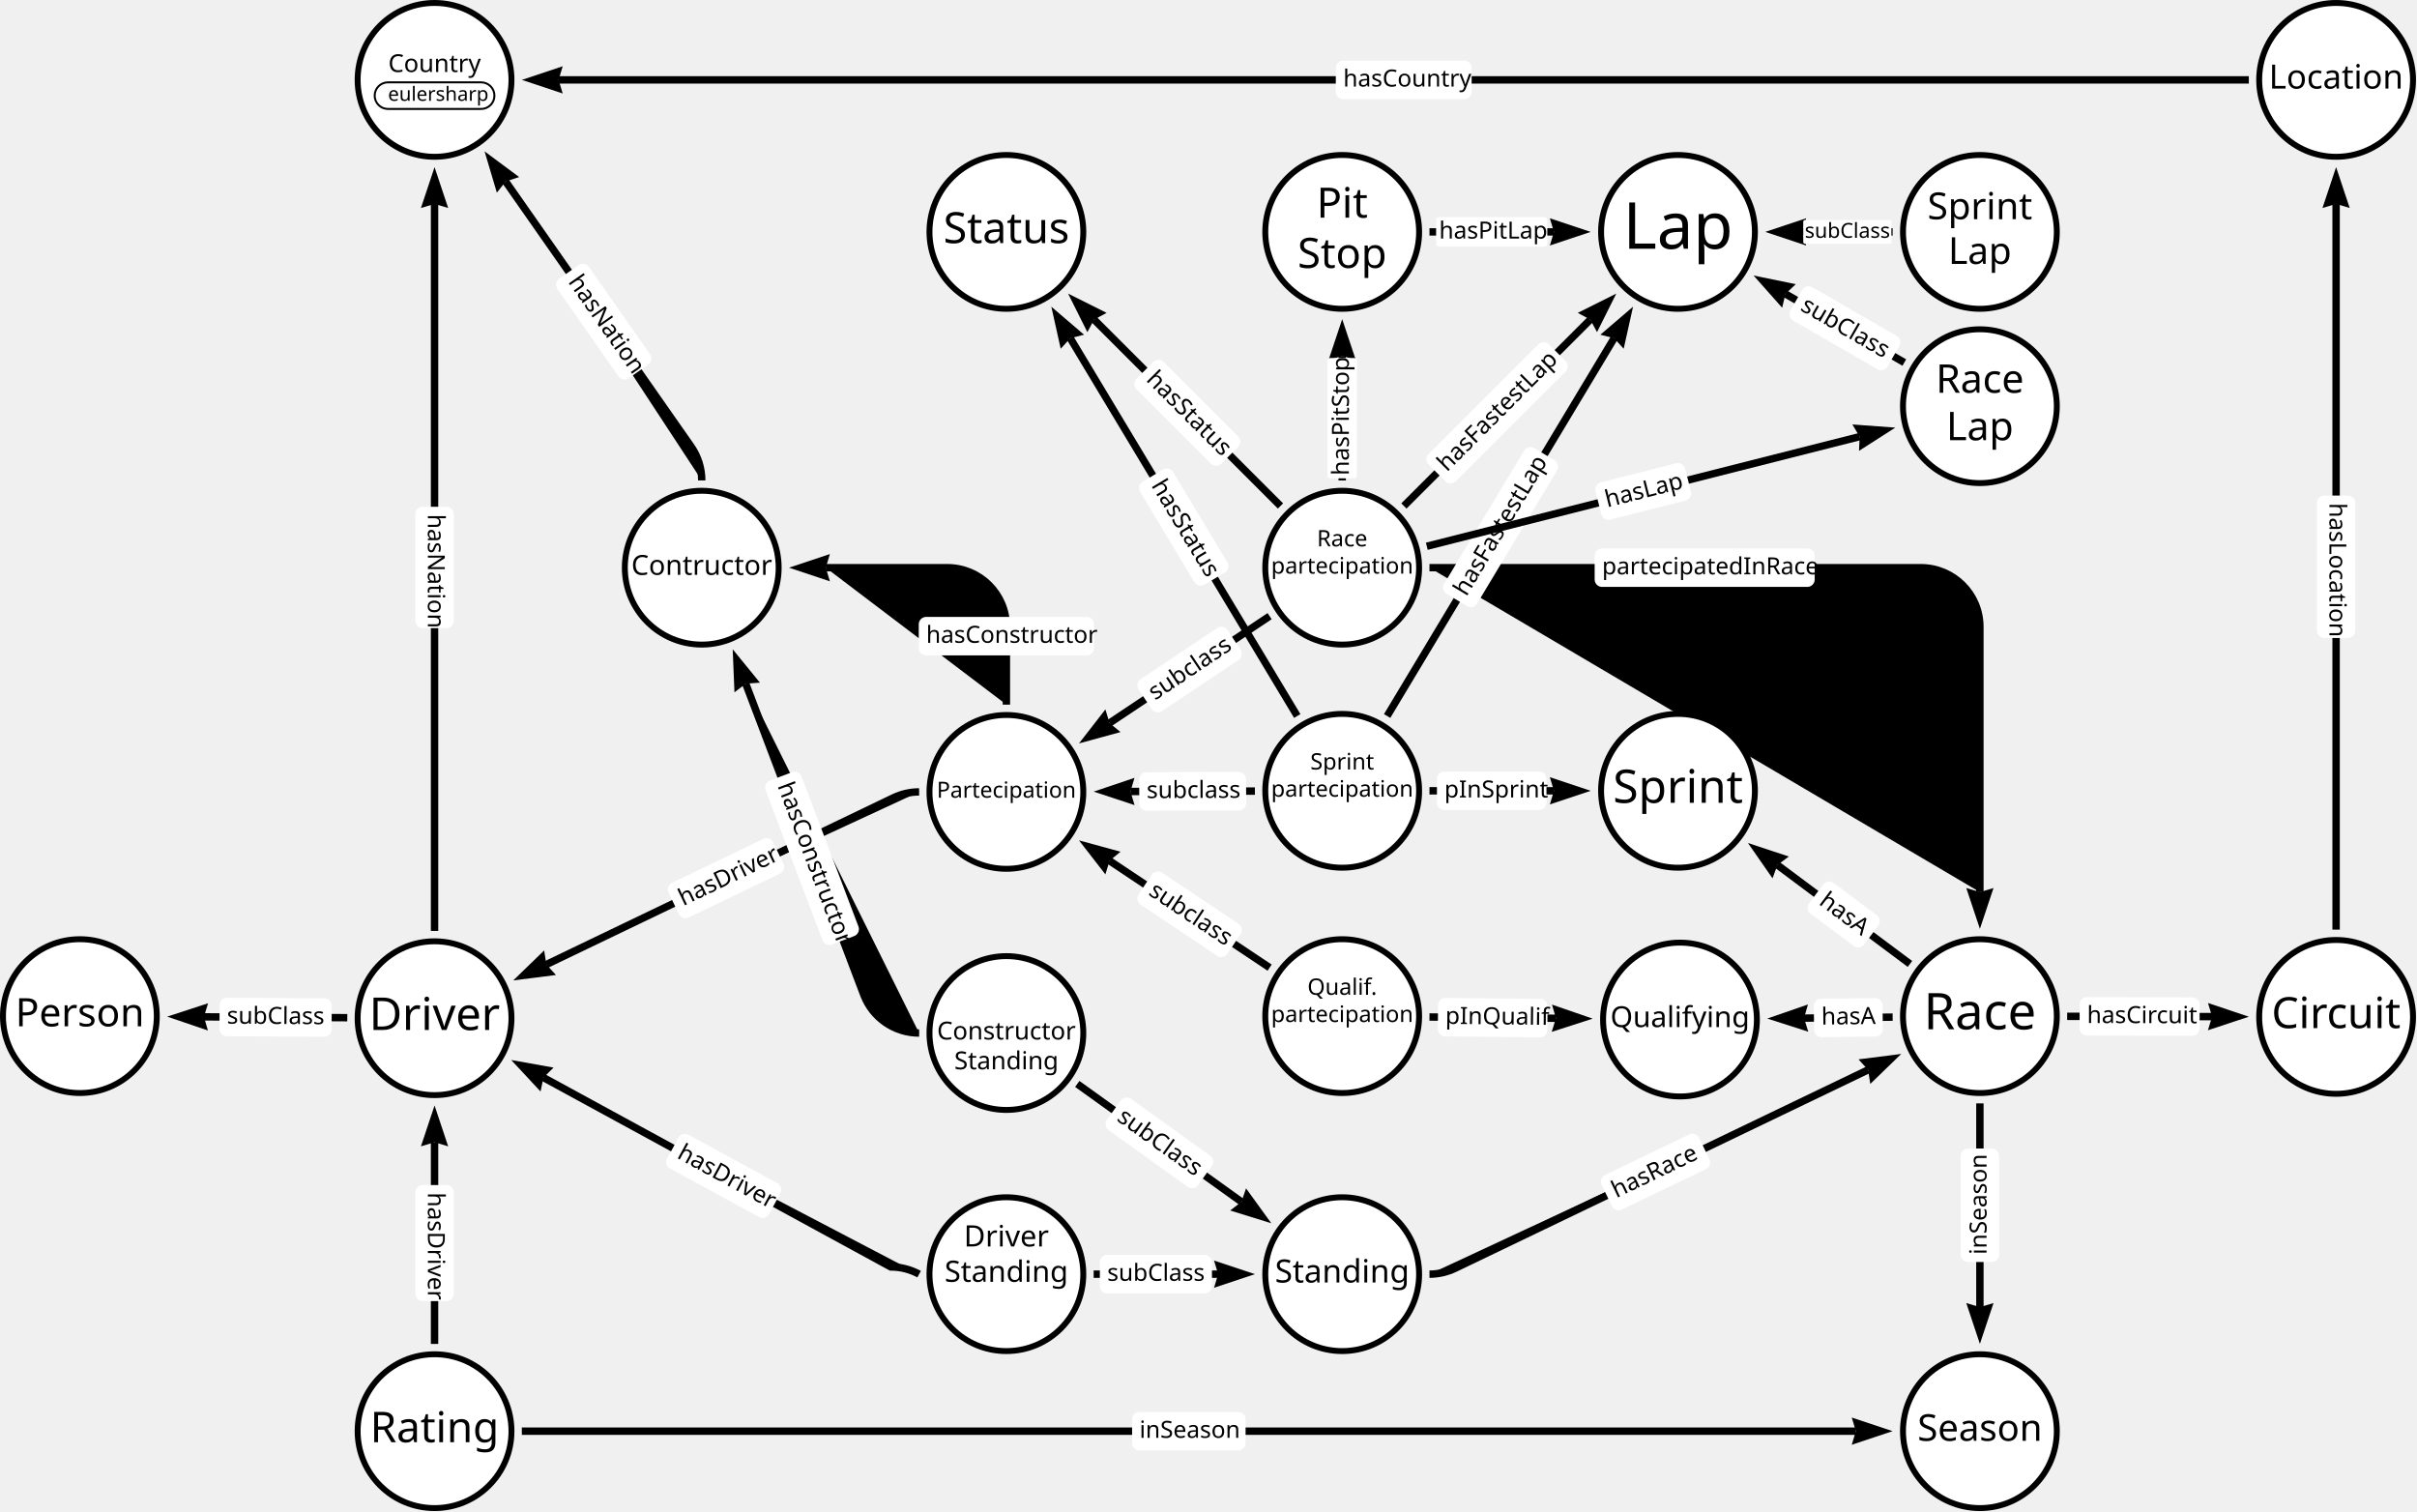
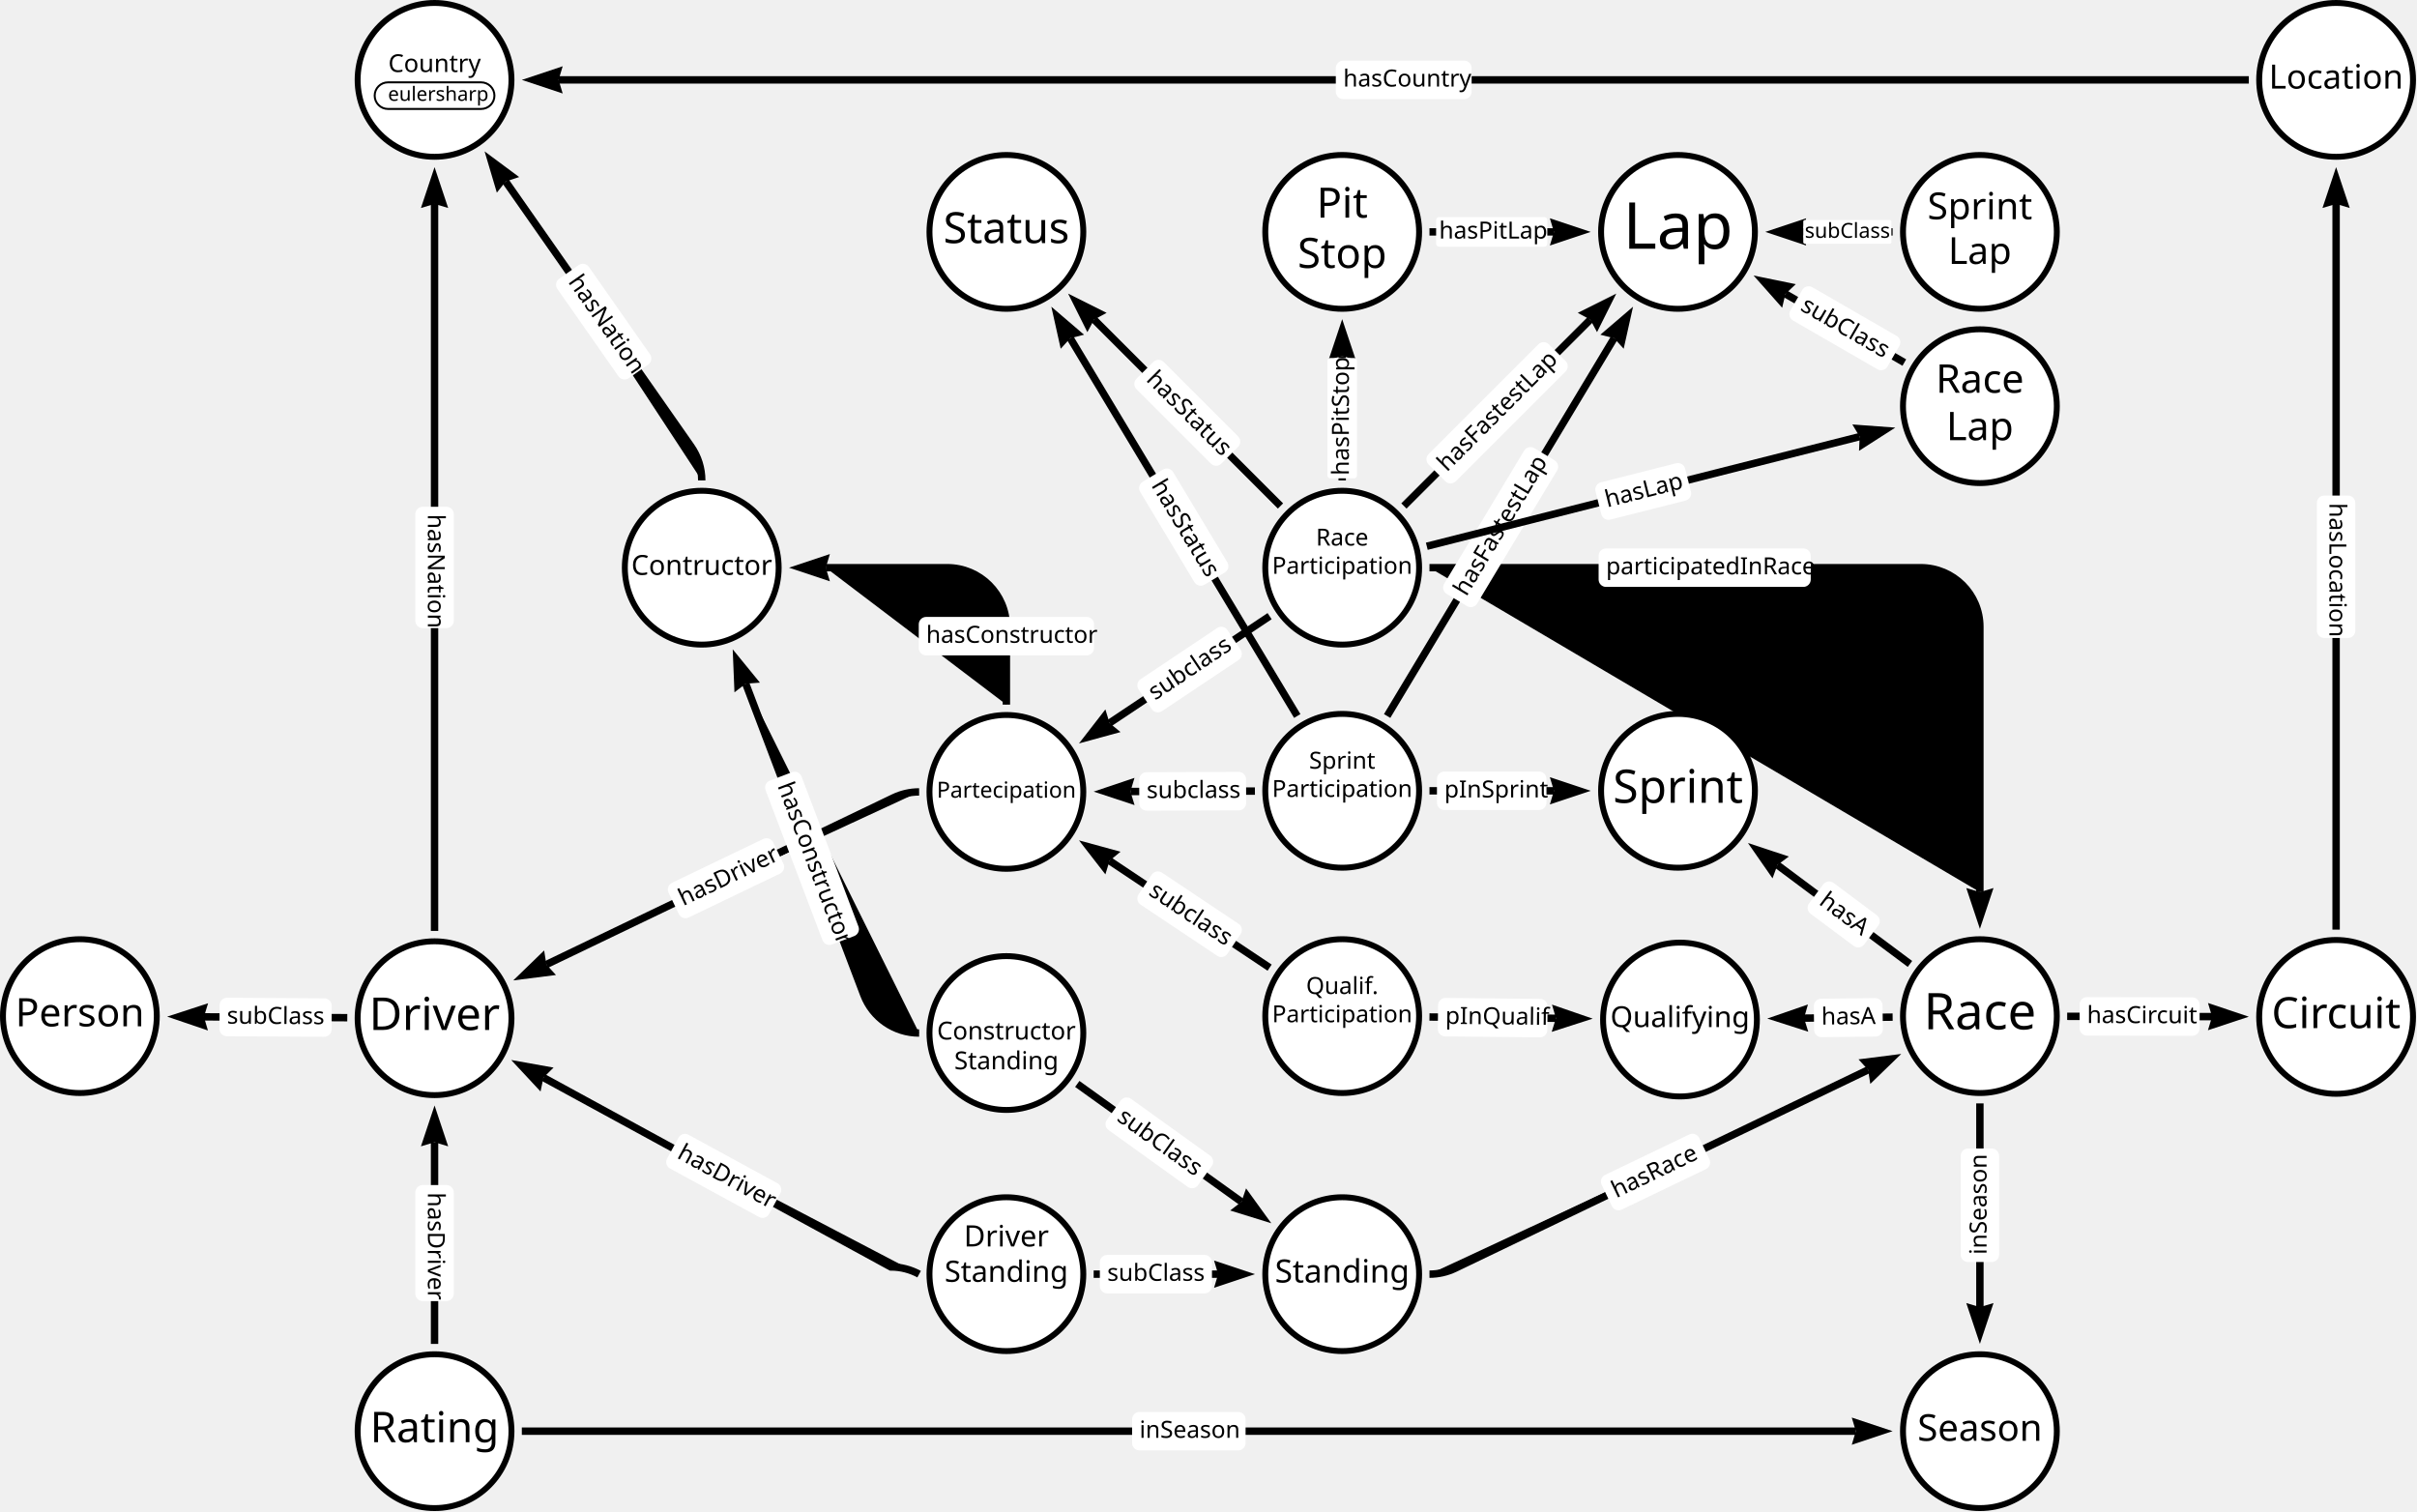
<svg xmlns="http://www.w3.org/2000/svg" width="1634" height="1022" viewBox="0 0 1634 1022">
  <defs>
    <style type="text/css" />
  </defs>
  <g transform="translate(1404.499 386.9873) scale(1)">
    <g class="relationship">
      <g transform="translate(174.8106 300.51) rotate(-90)" stroke-width="5" stroke="#000000">
        <path d="M 59 0 L 549.635 0" />
        <polygon points="-24.862,0 -27.625,9.208 0,0 -27.625,-9.208" fill="#000000" transform="translate(574.4973 0) rotate(0)" stroke="none" />
      </g>
      <g transform="translate(174.8106 -3.807552) rotate(90) translate(0 -13)">
        <g transform="translate(0 0)">
          <g transform="translate(-48.14453 0)" fill="#ffffff" stroke="#000000" stroke-width="0">
            <rect x="0" y="0" width="96.289" height="26" rx="5" ry="5" stroke="none" />
            <text xml:space="preserve" x="5" y="17.5" stroke="none" text-anchor="left" font-family="sans-serif" font-size="16" font-weight="normal" fill="#000000">hasLocation</text>
          </g>
        </g>
      </g>
    </g>
    <g class="relationship">
      <g transform="translate(174.8106 -332.9873) rotate(180)" stroke-width="5" stroke="#000000">
        <path d="M 59 0 L 1201.669 0" />
        <polygon points="-24.862,0 -27.625,9.208 0,0 -27.625,-9.208" fill="#000000" transform="translate(1226.531 0) rotate(0)" stroke="none" />
      </g>
      <g transform="translate(-455.5238 -332.9873) rotate(360) translate(0 -13)">
        <g transform="translate(0 0)">
          <g transform="translate(-45.91016 0)" fill="#ffffff" stroke="#000000" stroke-width="0">
            <rect x="0" y="0" width="91.82" height="26" rx="5" ry="5" stroke="none" />
            <text xml:space="preserve" x="5" y="17.5" stroke="none" text-anchor="left" font-family="sans-serif" font-size="16" font-weight="normal" fill="#000000">hasCountry</text>
          </g>
        </g>
      </g>
    </g>
    <g class="relationship">
      <g transform="translate(-66 300) rotate(0.1213492)" stroke-width="5" stroke="#000000">
        <path d="M 59 0 L 156.949 0" />
        <polygon points="-24.862,0 -27.625,9.208 0,0 -27.625,-9.208" fill="#000000" transform="translate(181.8111 0) rotate(0)" stroke="none" />
      </g>
      <g transform="translate(41.97425 300.2287) rotate(0.1213492) translate(0 -13)">
        <g transform="translate(0 0)">
          <g transform="translate(-40.56641 0)" fill="#ffffff" stroke="#000000" stroke-width="0">
            <rect x="0" y="0" width="81.133" height="26" rx="5" ry="5" stroke="none" />
            <text xml:space="preserve" x="5" y="17.5" stroke="none" text-anchor="left" font-family="sans-serif" font-size="16" font-weight="normal" fill="#000000">hasCircuit</text>
          </g>
        </g>
      </g>
    </g>
    <g class="relationship">
      <g transform="translate(-66 300) rotate(90)" stroke-width="5" stroke="#000000">
        <path d="M 59 0 L 196.734 0" />
        <polygon points="-24.862,0 -27.625,9.208 0,0 -27.625,-9.208" fill="#000000" transform="translate(221.5961 0) rotate(0)" stroke="none" />
      </g>
      <g transform="translate(-66 427.867) rotate(270) translate(0 -13)">
        <g transform="translate(0 0)">
          <g transform="translate(-38.35938 0)" fill="#ffffff" stroke="#000000" stroke-width="0">
            <rect x="0" y="0" width="76.719" height="26" rx="5" ry="5" stroke="none" />
            <text xml:space="preserve" x="5" y="17.5" stroke="none" text-anchor="left" font-family="sans-serif" font-size="16" font-weight="normal" fill="#000000">inSeason</text>
          </g>
        </g>
      </g>
    </g>
    <g class="relationship">
      <g transform="translate(-66 300) rotate(179.349)" stroke-width="5" stroke="#000000">
        <path d="M 59 0 L 118.907 0" />
        <polygon points="-24.862,0 -27.625,9.208 0,0 -27.625,-9.208" fill="#000000" transform="translate(143.7693 0) rotate(0)" stroke="none" />
      </g>
      <g transform="translate(-154.9478 301.0107) rotate(359.349) translate(0 -13)">
        <g transform="translate(0 0)">
          <g transform="translate(-23.23438 0)" fill="#ffffff" stroke="#000000" stroke-width="0">
            <rect x="0" y="0" width="46.469" height="26" rx="5" ry="5" stroke="none" />
            <text xml:space="preserve" x="5" y="17.5" stroke="none" text-anchor="left" font-family="sans-serif" font-size="16" font-weight="normal" fill="#000000">hasA</text>
          </g>
        </g>
      </g>
    </g>
    <g class="relationship">
      <g transform="translate(-66 300) rotate(-143.2611)" stroke-width="5" stroke="#000000">
        <path d="M 59 0 L 170.823 0" />
        <polygon points="-24.862,0 -27.625,9.208 0,0 -27.625,-9.208" fill="#000000" transform="translate(195.6852 0) rotate(0)" stroke="none" />
      </g>
      <g transform="translate(-158.0867 231.2635) rotate(36.73887) translate(0 -13)">
        <g transform="translate(0 0)">
          <g transform="translate(-23.23438 0)" fill="#ffffff" stroke="#000000" stroke-width="0">
            <rect x="0" y="0" width="46.469" height="26" rx="5" ry="5" stroke="none" />
            <text xml:space="preserve" x="5" y="17.5" stroke="none" text-anchor="left" font-family="sans-serif" font-size="16" font-weight="normal" fill="#000000">hasA</text>
          </g>
        </g>
      </g>
    </g>
    <g class="relationship">
      <g stroke-width="5" stroke="#000000">
        <path d="M -783.134 148.398 L -783.134 148.398 A 40 40 0 0 0 -800.456 152.343 L -1035.129 265.088 L -1035.129 265.088" />
        <polygon points="-24.862,0 -27.625,9.208 0,0 -27.625,-9.208" fill="#000000" transform="translate(-1035.129 265.0879) rotate(154.3388) translate(24.86215 0)" stroke="none" />
      </g>
      <g transform="translate(-913.687 206.7429) rotate(334.3388) translate(0 -13)">
        <g transform="translate(0 0)">
          <g transform="translate(-39.23047 0)" fill="#ffffff" stroke="#000000" stroke-width="0">
            <rect x="0" y="0" width="78.461" height="26" rx="5" ry="5" stroke="none" />
            <text xml:space="preserve" x="5" y="17.5" stroke="none" text-anchor="left" font-family="sans-serif" font-size="16" font-weight="normal" fill="#000000">hasDriver</text>
          </g>
        </g>
      </g>
    </g>
    <g class="relationship">
      <g stroke-width="5" stroke="#000000">
        <path d="M -930.086 -62.189 L -930.086 -62.189 A 40 40 0 0 0 -937.31 -85.119 L -1062.647 -264.272 L -1062.647 -264.272" />
        <polygon points="-24.862,0 -27.625,9.208 0,0 -27.625,-9.208" fill="#000000" transform="translate(-1062.647 -264.272) rotate(-124.9768) translate(24.86215 0)" stroke="none" />
      </g>
      <g transform="translate(-996.3663 -169.532) rotate(55.02319) translate(0 -13)">
        <g transform="translate(0 0)">
          <g transform="translate(-41.02344 0)" fill="#ffffff" stroke="#000000" stroke-width="0">
            <rect x="0" y="0" width="82.047" height="26" rx="5" ry="5" stroke="none" />
            <text xml:space="preserve" x="5" y="17.5" stroke="none" text-anchor="left" font-family="sans-serif" font-size="16" font-weight="normal" fill="#000000">hasNation</text>
          </g>
        </g>
      </g>
    </g>
    <g class="relationship">
      <g transform="translate(-1110.72 301.4043) rotate(-90)" stroke-width="5" stroke="#000000">
        <path d="M 59 0 L 550.529 0" />
        <polygon points="-24.862,0 -27.625,9.208 0,0 -27.625,-9.208" fill="#000000" transform="translate(575.3916 0) rotate(0)" stroke="none" />
      </g>
      <g transform="translate(-1110.72 -3.360426) rotate(90) translate(0 -13)">
        <g transform="translate(0 0)">
          <g transform="translate(-41.02344 0)" fill="#ffffff" stroke="#000000" stroke-width="0">
            <rect x="0" y="0" width="82.047" height="26" rx="5" ry="5" stroke="none" />
            <text xml:space="preserve" x="5" y="17.5" stroke="none" text-anchor="left" font-family="sans-serif" font-size="16" font-weight="normal" fill="#000000">hasNation</text>
          </g>
        </g>
      </g>
    </g>
    <g class="relationship">
      <g transform="translate(-497.1163 147.6552) rotate(179.8126)" stroke-width="5" stroke="#000000">
        <path d="M 59 0 L 143.157 0" />
        <polygon points="-24.862,0 -27.625,9.208 0,0 -27.625,-9.208" fill="#000000" transform="translate(168.0192 0) rotate(0)" stroke="none" />
      </g>
      <g transform="translate(-598.1943 147.9859) rotate(359.8126) translate(0 -13)">
        <g transform="translate(0 0)">
          <g transform="translate(-36.125 0)" fill="#ffffff" stroke="#000000" stroke-width="0">
            <rect x="0" y="0" width="72.25" height="26" rx="5" ry="5" stroke="none" />
            <text xml:space="preserve" x="5" y="17.5" stroke="none" text-anchor="left" font-family="sans-serif" font-size="16" font-weight="normal" fill="#000000">subclass</text>
          </g>
        </g>
      </g>
    </g>
    <g class="relationship">
      <g transform="translate(-497.1163 299.9849) rotate(-146.2677)" stroke-width="5" stroke="#000000">
        <path d="M 59 0 L 189.114 0" />
        <polygon points="-24.862,0 -27.625,9.208 0,0 -27.625,-9.208" fill="#000000" transform="translate(213.9758 0) rotate(0)" stroke="none" />
      </g>
      <g transform="translate(-600.2871 231.0945) rotate(33.73226) translate(0 -13)">
        <g transform="translate(0 0)">
          <g transform="translate(-36.125 0)" fill="#ffffff" stroke="#000000" stroke-width="0">
            <rect x="0" y="0" width="72.25" height="26" rx="5" ry="5" stroke="none" />
            <text xml:space="preserve" x="5" y="17.5" stroke="none" text-anchor="left" font-family="sans-serif" font-size="16" font-weight="normal" fill="#000000">subclass</text>
          </g>
        </g>
      </g>
    </g>
    <g class="relationship">
      <g transform="translate(-497.1163 -3.188996) rotate(146.2677)" stroke-width="5" stroke="#000000">
        <path d="M 59 0 L 189.114 0" />
        <polygon points="-24.862,0 -27.625,9.208 0,0 -27.625,-9.208" fill="#000000" transform="translate(213.9758 0) rotate(0)" stroke="none" />
      </g>
      <g transform="translate(-600.2871 65.70134) rotate(326.2677) translate(0 -13)">
        <g transform="translate(0 0)">
          <g transform="translate(-36.125 0)" fill="#ffffff" stroke="#000000" stroke-width="0">
            <rect x="0" y="0" width="72.25" height="26" rx="5" ry="5" stroke="none" />
            <text xml:space="preserve" x="5" y="17.5" stroke="none" text-anchor="left" font-family="sans-serif" font-size="16" font-weight="normal" fill="#000000">subclass</text>
          </g>
        </g>
      </g>
    </g>
    <g class="relationship">
      <g transform="translate(-497.1163 299.9849) rotate(0.5818017)" stroke-width="5" stroke="#000000">
        <path d="M 59 0 L 144.51 0" />
        <polygon points="-24.862,0 -27.625,9.208 0,0 -27.625,-9.208" fill="#000000" transform="translate(169.3718 0) rotate(0)" stroke="none" />
      </g>
      <g transform="translate(-395.3667 301.0181) rotate(0.5818017) translate(0 -13)">
        <g transform="translate(0 0)">
          <g transform="translate(-37.01953 0)" fill="#ffffff" stroke="#000000" stroke-width="0">
            <rect x="0" y="0" width="74.039" height="26" rx="5" ry="5" stroke="none" />
            <text xml:space="preserve" x="5" y="17.5" stroke="none" text-anchor="left" font-family="sans-serif" font-size="16" font-weight="normal" fill="#000000">pInQualif</text>
          </g>
        </g>
      </g>
    </g>
    <g class="relationship">
      <g stroke-width="5" stroke="#000000">
        <path d="M -438.116 -3.189 L -106 -3.189 A 40 40 0 0 1 -66 36.811 L -66 216.138 L -66 216.138" />
        <polygon points="-24.862,0 -27.625,9.208 0,0 -27.625,-9.208" fill="#000000" transform="translate(-66 216.1378) rotate(90) translate(24.86215 0)" stroke="none" />
      </g>
      <g transform="translate(-252.0581 -3.188996) rotate(360) translate(0 -13)">
        <g transform="translate(0 0)">
-           <g transform="translate(-74.37891 0)" fill="#ffffff" stroke="#000000" stroke-width="0">
-             <rect x="0" y="0" width="148.758" height="26" rx="5" ry="5" stroke="none" />
-             <text xml:space="preserve" x="5" y="17.5" stroke="none" text-anchor="left" font-family="sans-serif" font-size="16" font-weight="normal" fill="#000000">partecipatedInRace</text>
+           <g transform="translate(-71.70703 0)" fill="#ffffff" stroke="#000000" stroke-width="0">
+             <rect x="0" y="0" width="143.414" height="26" rx="5" ry="5" stroke="none" />
+             <text xml:space="preserve" x="5" y="17.5" stroke="none" text-anchor="left" font-family="sans-serif" font-size="16" font-weight="normal" fill="#000000">participatedInRace</text>
          </g>
        </g>
      </g>
    </g>
    <g class="relationship">
      <g transform="translate(-497.1163 147.6552) rotate(0)" stroke-width="5" stroke="#000000">
        <path d="M 59 0 L 143.157 0" />
        <polygon points="-24.862,0 -27.625,9.208 0,0 -27.625,-9.208" fill="#000000" transform="translate(168.0192 0) rotate(0)" stroke="none" />
      </g>
      <g transform="translate(-396.0378 147.6552) rotate(0) translate(0 -13)">
        <g transform="translate(0 0)">
          <g transform="translate(-37.01953 0)" fill="#ffffff" stroke="#000000" stroke-width="0">
            <rect x="0" y="0" width="74.039" height="26" rx="5" ry="5" stroke="none" />
            <text xml:space="preserve" x="5" y="17.5" stroke="none" text-anchor="left" font-family="sans-serif" font-size="16" font-weight="normal" fill="#000000">pInSprint</text>
          </g>
        </g>
      </g>
    </g>
    <g class="relationship">
      <g transform="translate(-497.1163 -3.188996) rotate(-89.99985)" stroke-width="5" stroke="#000000">
        <path d="M 59 0 L 143.158 0" />
        <polygon points="-24.862,0 -27.625,9.208 0,0 -27.625,-9.208" fill="#000000" transform="translate(168.0205 0) rotate(0)" stroke="none" />
      </g>
      <g transform="translate(-497.116 -104.2682) rotate(-89.99985) translate(0 -10)">
        <g transform="translate(0 0)">
          <g transform="translate(-40.69141 0)" fill="#ffffff" stroke="#000000" stroke-width="0">
            <rect x="0" y="0" width="81.383" height="20" rx="2" ry="2" stroke="none" />
            <text xml:space="preserve" x="2" y="14.5" stroke="none" text-anchor="left" font-family="sans-serif" font-size="16" font-weight="normal" fill="#000000">hasPitStop</text>
          </g>
        </g>
      </g>
    </g>
    <g class="relationship">
      <g stroke-width="5" stroke="#000000">
        <path d="M -724.134 89.398 L -724.134 36.811 A 40 40 0 0 0 -764.134 -3.189 L -846.224 -3.189 L -846.224 -3.189" />
        <polygon points="-24.862,0 -27.625,9.208 0,0 -27.625,-9.208" fill="#000000" transform="translate(-846.2236 -3.188996) rotate(180) translate(24.86215 0)" stroke="none" />
      </g>
      <g transform="translate(-724.1343 43.10447) rotate(360) translate(0 -13)">
        <g transform="translate(0 0)">
          <g transform="translate(-59.24609 0)" fill="#ffffff" stroke="#000000" stroke-width="0">
            <rect x="0" y="0" width="118.492" height="26" rx="5" ry="5" stroke="none" />
            <text xml:space="preserve" x="5" y="17.5" stroke="none" text-anchor="left" font-family="sans-serif" font-size="16" font-weight="normal" fill="#000000">hasConstructor</text>
          </g>
        </g>
      </g>
    </g>
    <g class="relationship">
      <g transform="translate(-497.1163 -3.188996) rotate(-135)" stroke-width="5" stroke="#000000">
        <path d="M 59 0 L 237.191 0" />
        <polygon points="-24.862,0 -27.625,9.208 0,0 -27.625,-9.208" fill="#000000" transform="translate(262.0536 0) rotate(0)" stroke="none" />
      </g>
      <g transform="translate(-601.8358 -107.9085) rotate(45) translate(0 -13)">
        <g transform="translate(0 0)">
          <g transform="translate(-40.57812 0)" fill="#ffffff" stroke="#000000" stroke-width="0">
            <rect x="0" y="0" width="81.156" height="26" rx="5" ry="5" stroke="none" />
            <text xml:space="preserve" x="5" y="17.5" stroke="none" text-anchor="left" font-family="sans-serif" font-size="16" font-weight="normal" fill="#000000">hasStatus</text>
          </g>
        </g>
      </g>
    </g>
    <g class="relationship">
      <g transform="translate(-497.1163 147.6552) rotate(-120.9973)" stroke-width="5" stroke="#000000">
        <path d="M 59 0 L 356.954 0" />
        <polygon points="-24.862,0 -27.625,9.208 0,0 -27.625,-9.208" fill="#000000" transform="translate(381.8157 0) rotate(0)" stroke="none" />
      </g>
      <g transform="translate(-604.2239 -30.62067) rotate(59.00268) translate(0 -13)">
        <g transform="translate(0 0)">
          <g transform="translate(-40.57812 0)" fill="#ffffff" stroke="#000000" stroke-width="0">
            <rect x="0" y="0" width="81.156" height="26" rx="5" ry="5" stroke="none" />
            <text xml:space="preserve" x="5" y="17.5" stroke="none" text-anchor="left" font-family="sans-serif" font-size="16" font-weight="normal" fill="#000000">hasStatus</text>
          </g>
        </g>
      </g>
    </g>
    <g class="relationship">
      <g transform="translate(-497.1157 -230.2095) rotate(0.0003410658)" stroke-width="5" stroke="#000000">
        <path d="M 59 0 L 143.156 0" />
        <polygon points="-24.862,0 -27.625,9.208 0,0 -27.625,-9.208" fill="#000000" transform="translate(168.0186 0) rotate(0)" stroke="none" />
      </g>
      <g transform="translate(-396.0375 -230.2089) rotate(0.0003410658) translate(0 -10)">
        <g transform="translate(0 0)">
          <g transform="translate(-37.58203 0)" fill="#ffffff" stroke="#000000" stroke-width="0">
            <rect x="0" y="0" width="75.164" height="20" rx="2" ry="2" stroke="none" />
            <text xml:space="preserve" x="2" y="14.5" stroke="none" text-anchor="left" font-family="sans-serif" font-size="16" font-weight="normal" fill="#000000">hasPitLap</text>
          </g>
        </g>
      </g>
    </g>
    <g class="relationship">
      <g transform="translate(-1110.72 580.5961) rotate(-90)" stroke-width="5" stroke="#000000">
        <path d="M 59 0 L 195.33 0" />
        <polygon points="-24.862,0 -27.625,9.208 0,0 -27.625,-9.208" fill="#000000" transform="translate(220.1918 0) rotate(0)" stroke="none" />
      </g>
      <g transform="translate(-1110.72 453.4313) rotate(90) translate(0 -13)">
        <g transform="translate(0 0)">
          <g transform="translate(-39.23047 0)" fill="#ffffff" stroke="#000000" stroke-width="0">
            <rect x="0" y="0" width="78.461" height="26" rx="5" ry="5" stroke="none" />
            <text xml:space="preserve" x="5" y="17.5" stroke="none" text-anchor="left" font-family="sans-serif" font-size="16" font-weight="normal" fill="#000000">hasDriver</text>
          </g>
        </g>
      </g>
    </g>
    <g class="relationship">
      <g transform="translate(-1110.72 580.5961) rotate(0)" stroke-width="5" stroke="#000000">
        <path d="M 59 0 L 960.858 0" />
        <polygon points="-24.862,0 -27.625,9.208 0,0 -27.625,-9.208" fill="#000000" transform="translate(985.7204 0) rotate(0)" stroke="none" />
      </g>
      <g transform="translate(-600.7913 580.5961) rotate(0) translate(0 -13)">
        <g transform="translate(0 0)">
          <g transform="translate(-38.35938 0)" fill="#ffffff" stroke="#000000" stroke-width="0">
            <rect x="0" y="0" width="76.719" height="26" rx="5" ry="5" stroke="none" />
            <text xml:space="preserve" x="5" y="17.5" stroke="none" text-anchor="left" font-family="sans-serif" font-size="16" font-weight="normal" fill="#000000">inSeason</text>
          </g>
        </g>
      </g>
    </g>
    <g class="relationship">
      <g transform="translate(-497.1163 -3.188996) rotate(-45)" stroke-width="5" stroke="#000000">
        <path d="M 59 0 L 237.191 0" />
        <polygon points="-24.862,0 -27.625,9.208 0,0 -27.625,-9.208" fill="#000000" transform="translate(262.0536 0) rotate(0)" stroke="none" />
      </g>
      <g transform="translate(-392.3968 -107.9085) rotate(-45) translate(0 -13)">
        <g transform="translate(0 0)">
          <g transform="translate(-57.47656 0)" fill="#ffffff" stroke="#000000" stroke-width="0">
            <rect x="0" y="0" width="114.953" height="26" rx="5" ry="5" stroke="none" />
            <text xml:space="preserve" x="5" y="17.5" stroke="none" text-anchor="left" font-family="sans-serif" font-size="16" font-weight="normal" fill="#000000">hasFastestLap</text>
          </g>
        </g>
      </g>
    </g>
    <g class="relationship">
      <g transform="translate(-497.1163 147.6552) rotate(-59.00268)" stroke-width="5" stroke="#000000">
        <path d="M 59 0 L 356.954 0" />
        <polygon points="-24.862,0 -27.625,9.208 0,0 -27.625,-9.208" fill="#000000" transform="translate(381.8157 0) rotate(0)" stroke="none" />
      </g>
      <g transform="translate(-390.0087 -30.62067) rotate(-59.00268) translate(0 -13)">
        <g transform="translate(0 0)">
          <g transform="translate(-57.47656 0)" fill="#ffffff" stroke="#000000" stroke-width="0">
            <rect x="0" y="0" width="114.953" height="26" rx="5" ry="5" stroke="none" />
            <text xml:space="preserve" x="5" y="17.5" stroke="none" text-anchor="left" font-family="sans-serif" font-size="16" font-weight="normal" fill="#000000">hasFastestLap</text>
          </g>
        </g>
      </g>
    </g>
    <g class="relationship">
      <g transform="translate(-724.1355 474.4465) rotate(0)" stroke-width="5" stroke="#000000">
        <path d="M 59 0 L 143.157 0" />
        <polygon points="-24.862,0 -27.625,9.208 0,0 -27.625,-9.208" fill="#000000" transform="translate(168.0192 0) rotate(0)" stroke="none" />
      </g>
      <g transform="translate(-623.057 474.4465) rotate(0) translate(0 -13)">
        <g transform="translate(0 0)">
          <g transform="translate(-37.90234 0)" fill="#ffffff" stroke="#000000" stroke-width="0">
            <rect x="0" y="0" width="75.805" height="26" rx="5" ry="5" stroke="none" />
            <text xml:space="preserve" x="5" y="17.5" stroke="none" text-anchor="left" font-family="sans-serif" font-size="16" font-weight="normal" fill="#000000">subClass</text>
          </g>
        </g>
      </g>
    </g>
    <g class="relationship">
      <g transform="translate(-724.1355 311.4222) rotate(35.68243)" stroke-width="5" stroke="#000000">
        <path d="M 59 0 L 195.628 0" />
        <polygon points="-24.862,0 -27.625,9.208 0,0 -27.625,-9.208" fill="#000000" transform="translate(220.49 0) rotate(0)" stroke="none" />
      </g>
      <g transform="translate(-620.7232 385.6834) rotate(35.68243) translate(0 -13)">
        <g transform="translate(0 0)">
          <g transform="translate(-37.90234 0)" fill="#ffffff" stroke="#000000" stroke-width="0">
            <rect x="0" y="0" width="75.805" height="26" rx="5" ry="5" stroke="none" />
            <text xml:space="preserve" x="5" y="17.5" stroke="none" text-anchor="left" font-family="sans-serif" font-size="16" font-weight="normal" fill="#000000">subClass</text>
          </g>
        </g>
      </g>
    </g>
    <g class="relationship">
      <g stroke-width="5" stroke="#000000">
        <path d="M -438.116 474.447 L -438.116 474.447 A 40 40 0 0 0 -420.791 470.5 L -141.587 336.324 L -141.587 336.324" />
        <polygon points="-24.862,0 -27.625,9.208 0,0 -27.625,-9.208" fill="#000000" transform="translate(-141.587 336.3244) rotate(-25.66726) translate(24.86215 0)" stroke="none" />
      </g>
      <g transform="translate(-285.2954 405.3855) rotate(-25.66726) translate(0 -13)">
        <g transform="translate(0 0)">
          <g transform="translate(-36.57422 0)" fill="#ffffff" stroke="#000000" stroke-width="0">
            <rect x="0" y="0" width="73.148" height="26" rx="5" ry="5" stroke="none" />
            <text xml:space="preserve" x="5" y="17.5" stroke="none" text-anchor="left" font-family="sans-serif" font-size="16" font-weight="normal" fill="#000000">hasRace</text>
          </g>
        </g>
      </g>
    </g>
    <g class="relationship">
      <g stroke-width="5" stroke="#000000">
        <path d="M -783.135 474.447 L -783.135 474.447 A 40 40 0 0 0 -802.283 469.566 L -1037.09 341.548 L -1037.09 341.548" />
        <polygon points="-24.862,0 -27.625,9.208 0,0 -27.625,-9.208" fill="#000000" transform="translate(-1037.09 341.5477) rotate(-151.4005) translate(24.86215 0)" stroke="none" />
      </g>
      <g transform="translate(-915.2108 407.9971) rotate(28.59945) translate(0 -13)">
        <g transform="translate(0 0)">
          <g transform="translate(-39.23047 0)" fill="#ffffff" stroke="#000000" stroke-width="0">
            <rect x="0" y="0" width="78.461" height="26" rx="5" ry="5" stroke="none" />
            <text xml:space="preserve" x="5" y="17.5" stroke="none" text-anchor="left" font-family="sans-serif" font-size="16" font-weight="normal" fill="#000000">hasDriver</text>
          </g>
        </g>
      </g>
    </g>
    <g class="relationship">
      <g stroke-width="5" stroke="#000000">
        <path d="M -783.135 311.422 L -783.135 311.422 A 40 40 0 0 1 -820.535 285.609 L -900.342 75.221 L -900.342 75.221" />
        <polygon points="-24.862,0 -27.625,9.208 0,0 -27.625,-9.208" fill="#000000" transform="translate(-900.3422 75.22132) rotate(-110.7734) translate(24.86215 0)" stroke="none" />
      </g>
      <g transform="translate(-855.5427 193.3218) rotate(69.22661) translate(0 -13)">
        <g transform="translate(0 0)">
          <g transform="translate(-59.24609 0)" fill="#ffffff" stroke="#000000" stroke-width="0">
            <rect x="0" y="0" width="118.492" height="26" rx="5" ry="5" stroke="none" />
            <text xml:space="preserve" x="5" y="17.5" stroke="none" text-anchor="left" font-family="sans-serif" font-size="16" font-weight="normal" fill="#000000">hasConstructor</text>
          </g>
        </g>
      </g>
    </g>
    <g class="relationship">
      <g transform="translate(-1110.72 301.4043) rotate(-179.6608)" stroke-width="5" stroke="#000000">
        <path d="M 59 0 L 155.921 0" />
        <polygon points="-24.862,0 -27.625,9.208 0,0 -27.625,-9.208" fill="#000000" transform="translate(180.7827 0) rotate(0)" stroke="none" />
      </g>
      <g transform="translate(-1218.179 300.7682) rotate(0.3391647) translate(0 -13)">
        <g transform="translate(0 0)">
          <g transform="translate(-37.90234 0)" fill="#ffffff" stroke="#000000" stroke-width="0">
            <rect x="0" y="0" width="75.805" height="26" rx="5" ry="5" stroke="none" />
            <text xml:space="preserve" x="5" y="17.5" stroke="none" text-anchor="left" font-family="sans-serif" font-size="16" font-weight="normal" fill="#000000">subClass</text>
          </g>
        </g>
      </g>
    </g>
    <g class="relationship">
      <g transform="translate(-66 -112.3727) rotate(-150)" stroke-width="5" stroke="#000000">
        <path d="M 59 0 L 151.809 0" />
        <polygon points="-24.862,0 -27.625,9.208 0,0 -27.625,-9.208" fill="#000000" transform="translate(176.671 0) rotate(0)" stroke="none" />
      </g>
      <g transform="translate(-157.2829 -165.0749) rotate(30) translate(0 -13)">
        <g transform="translate(0 0)">
          <g transform="translate(-37.90234 0)" fill="#ffffff" stroke="#000000" stroke-width="0">
            <rect x="0" y="0" width="75.805" height="26" rx="5" ry="5" stroke="none" />
            <text xml:space="preserve" x="5" y="17.5" stroke="none" text-anchor="left" font-family="sans-serif" font-size="16" font-weight="normal" fill="#000000">subClass</text>
          </g>
        </g>
      </g>
    </g>
    <g class="relationship">
      <g transform="translate(-66 -230.207) rotate(-179.9997)" stroke-width="5" stroke="#000000">
        <path d="M 59 0 L 120.235 0" />
        <polygon points="-24.862,0 -27.625,9.208 0,0 -27.625,-9.208" fill="#000000" transform="translate(145.0971 0) rotate(0)" stroke="none" />
      </g>
      <g transform="translate(-155.6175 -230.2075) rotate(0.0003410658) translate(0 -8)">
        <g transform="translate(0 0)">
          <g transform="translate(-29.78955 0)" fill="#ffffff" stroke="#000000" stroke-width="0">
            <rect x="0" y="0" width="59.579" height="16" rx="1" ry="1" stroke="none" />
            <text xml:space="preserve" x="1" y="12" stroke="none" text-anchor="left" font-family="sans-serif" font-size="14" font-weight="normal" fill="#000000">subClass</text>
          </g>
        </g>
      </g>
    </g>
    <g class="relationship">
      <g transform="translate(-497.1163 -3.188996) rotate(-14.2118)" stroke-width="5" stroke="#000000">
        <path d="M 59 0 L 360.865 0" />
        <polygon points="-24.862,0 -27.625,9.208 0,0 -27.625,-9.208" fill="#000000" transform="translate(385.7273 0) rotate(0)" stroke="none" />
      </g>
      <g transform="translate(-293.6088 -54.72892) rotate(-14.2118) translate(0 -13)">
        <g transform="translate(0 0)">
          <g transform="translate(-31.24609 0)" fill="#ffffff" stroke="#000000" stroke-width="0">
            <rect x="0" y="0" width="62.492" height="26" rx="5" ry="5" stroke="none" />
            <text xml:space="preserve" x="5" y="17.5" stroke="none" text-anchor="left" font-family="sans-serif" font-size="16" font-weight="normal" fill="#000000">hasLap</text>
          </g>
        </g>
      </g>
    </g>
    <g class="node">
      <g fill="#ffffff" stroke="#000000" stroke-width="4">
        <circle cx="174.811" cy="300.51" r="52" />
      </g>
      <g transform="translate(174.8106 300.51)">
        <g transform="scale(0.5820317) translate(0 0)">
          <g transform="translate(0 0)">
            <g font-family="sans-serif" font-size="50" font-weight="normal" fill="#000000" text-anchor="middle">
              <text xml:space="preserve" x="0" y="13" stroke="none">Circuit</text>
            </g>
          </g>
        </g>
      </g>
    </g>
    <g class="node">
      <g fill="#ffffff" stroke="#000000" stroke-width="4">
        <circle cx="174.811" cy="-332.987" r="52" />
      </g>
      <g transform="translate(174.8106 -332.9873)">
        <g transform="scale(0.4531255) translate(0 0)">
          <g transform="translate(0 0)">
            <g font-family="sans-serif" font-size="50" font-weight="normal" fill="#000000" text-anchor="middle">
              <text xml:space="preserve" x="0" y="13" stroke="none">Location</text>
            </g>
          </g>
        </g>
      </g>
    </g>
    <g class="node">
      <g fill="#ffffff" stroke="#000000" stroke-width="4">
        <circle cx="-1110.72" cy="-332.987" r="52" />
      </g>
      <g transform="translate(-1110.72 -332.9873)">
        <g transform="scale(0.3331622) translate(0 -59)">
          <g transform="translate(0 0)">
            <g fill="#000000" font-family="sans-serif" font-size="50" font-weight="normal" text-anchor="middle">
              <text xml:space="preserve" x="0" y="43" stroke="none">Country</text>
            </g>
          </g>
          <g transform="translate(0 64)">
            <g transform="translate(-121.502 0)">
              <g fill="#ffffff" stroke="#000000" stroke-width="4">
                <rect x="0" y="0" width="243.004" height="54" rx="27" ry="27" />
                <text xml:space="preserve" x="27" y="37.5" stroke="none" font-family="sans-serif" font-size="40" font-weight="normal" fill="#000000">eulersharp</text>
              </g>
            </g>
          </g>
        </g>
      </g>
    </g>
    <g class="node">
      <g fill="#ffffff" stroke="#000000" stroke-width="4">
        <circle cx="-66" cy="300" r="52" />
      </g>
      <g transform="translate(-66 300)">
        <g transform="scale(0.6835941) translate(0 0)">
          <g transform="translate(0 0)">
            <g font-family="sans-serif" font-size="50" font-weight="normal" fill="#000000" text-anchor="middle">
              <text xml:space="preserve" x="0" y="13" stroke="none">Race</text>
            </g>
          </g>
        </g>
      </g>
    </g>
    <g class="node">
      <g fill="#ffffff" stroke="#000000" stroke-width="4">
        <circle cx="-1110.72" cy="301.404" r="52" />
      </g>
      <g transform="translate(-1110.72 301.4043)">
        <g transform="scale(0.6132816) translate(0 0)">
          <g transform="translate(0 0)">
            <g font-family="sans-serif" font-size="50" font-weight="normal" fill="#000000" text-anchor="middle">
              <text xml:space="preserve" x="0" y="13" stroke="none">Driver</text>
            </g>
          </g>
        </g>
      </g>
    </g>
    <g class="node">
      <g fill="#ffffff" stroke="#000000" stroke-width="4">
        <circle cx="-930.086" cy="-3.189" r="52" />
      </g>
      <g transform="translate(-930.0858 -3.188996)">
        <g transform="scale(0.3730475) translate(0 0)">
          <g transform="translate(0 0)">
            <g font-family="sans-serif" font-size="50" font-weight="normal" fill="#000000" text-anchor="middle">
              <text xml:space="preserve" x="0" y="13" stroke="none">Contructor</text>
            </g>
          </g>
        </g>
      </g>
    </g>
    <g class="node">
      <g fill="#ffffff" stroke="#000000" stroke-width="4">
        <circle cx="-66" cy="580.596" r="52" />
      </g>
      <g transform="translate(-66 580.5961)">
        <g transform="scale(0.5000005) translate(0 0)">
          <g transform="translate(0 0)">
            <g font-family="sans-serif" font-size="50" font-weight="normal" fill="#000000" text-anchor="middle">
              <text xml:space="preserve" x="0" y="13" stroke="none">Season</text>
            </g>
          </g>
        </g>
      </g>
    </g>
    <g class="node">
      <g fill="#ffffff" stroke="#000000" stroke-width="4">
        <circle cx="-268.756" cy="302.304" r="52" />
      </g>
      <g transform="translate(-268.7562 302.3038)">
        <g transform="scale(0.3906256) translate(0 0)">
          <g transform="translate(0 0)">
            <g font-family="sans-serif" font-size="50" font-weight="normal" fill="#000000" text-anchor="middle">
              <text xml:space="preserve" x="0" y="13" stroke="none">Qualifying</text>
            </g>
          </g>
        </g>
      </g>
    </g>
    <g class="node">
      <g fill="#ffffff" stroke="#000000" stroke-width="4">
        <circle cx="-270.097" cy="147.655" r="52" />
      </g>
      <g transform="translate(-270.0971 147.6552)">
        <g transform="scale(0.6250004) translate(0 0)">
          <g transform="translate(0 0)">
            <g font-family="sans-serif" font-size="50" font-weight="normal" fill="#000000" text-anchor="middle">
              <text xml:space="preserve" x="0" y="13" stroke="none">Sprint</text>
            </g>
          </g>
        </g>
      </g>
    </g>
    <g class="node">
      <g fill="#ffffff" stroke="#000000" stroke-width="4">
        <circle cx="-724.134" cy="148.398" r="52" />
      </g>
      <g transform="translate(-724.1343 148.3979)">
        <g transform="scale(0.3007819) translate(0 0)">
          <g transform="translate(0 0)">
            <g font-family="sans-serif" font-size="50" font-weight="normal" fill="#000000" text-anchor="middle">
              <text xml:space="preserve" x="0" y="13" stroke="none">Partecipation</text>
            </g>
          </g>
        </g>
      </g>
    </g>
    <g class="node">
      <g fill="#ffffff" stroke="#000000" stroke-width="4">
        <circle cx="-497.116" cy="-230.21" r="52" />
      </g>
      <g transform="translate(-497.1157 -230.2095)">
        <g transform="scale(0.5664067) translate(0 0)">
          <g transform="translate(0 0)">
            <g font-family="sans-serif" font-size="50" font-weight="normal" fill="#000000" text-anchor="middle">
              <text xml:space="preserve" x="0" y="-17" stroke="none">Pit</text>
              <text xml:space="preserve" x="0" y="43" stroke="none" text-anchor="middle">Stop</text>
            </g>
          </g>
        </g>
      </g>
    </g>
    <g class="node">
      <g fill="#ffffff" stroke="#000000" stroke-width="4">
        <circle cx="-270.097" cy="-230.208" r="52" />
      </g>
      <g transform="translate(-270.0971 -230.2082)">
        <g transform="scale(0.8750001) translate(0 0)">
          <g transform="translate(0 0)">
            <g font-family="sans-serif" font-size="50" font-weight="normal" fill="#000000" text-anchor="middle">
              <text xml:space="preserve" x="0" y="13" stroke="none">Lap</text>
            </g>
          </g>
        </g>
      </g>
    </g>
    <g class="node">
      <g fill="#ffffff" stroke="#000000" stroke-width="4">
        <circle cx="-497.116" cy="147.655" r="52" />
      </g>
      <g transform="translate(-497.1163 147.6552)">
-         <g transform="scale(0.3066413) translate(0 0)">
+         <g transform="scale(0.3183601) translate(0 0)">
          <g transform="translate(0 0)">
            <g font-family="sans-serif" font-size="50" font-weight="normal" fill="#000000" text-anchor="middle">
              <text xml:space="preserve" x="0" y="-47" stroke="none">Sprint</text>
-               <text xml:space="preserve" x="0" y="13" stroke="none" text-anchor="middle">partecipation</text>
+               <text xml:space="preserve" x="0" y="13" stroke="none" text-anchor="middle">Participation</text>
            </g>
          </g>
        </g>
      </g>
    </g>
    <g class="node">
      <g fill="#ffffff" stroke="#000000" stroke-width="4">
        <circle cx="-497.116" cy="299.985" r="52" />
      </g>
      <g transform="translate(-497.1163 299.9849)">
-         <g transform="scale(0.3066413) translate(0 0)">
+         <g transform="scale(0.3183601) translate(0 0)">
          <g transform="translate(0 0)">
            <g font-family="sans-serif" font-size="50" font-weight="normal" fill="#000000" text-anchor="middle">
              <text xml:space="preserve" x="0" y="-47" stroke="none">Qualif.</text>
-               <text xml:space="preserve" x="0" y="13" stroke="none" text-anchor="middle">partecipation</text>
+               <text xml:space="preserve" x="0" y="13" stroke="none" text-anchor="middle">Participation</text>
            </g>
          </g>
        </g>
      </g>
    </g>
    <g class="node">
      <g fill="#ffffff" stroke="#000000" stroke-width="4">
        <circle cx="-497.116" cy="-3.189" r="52" />
      </g>
      <g transform="translate(-497.1163 -3.188996)">
-         <g transform="scale(0.3066413) translate(0 0)">
+         <g transform="scale(0.3183601) translate(0 0)">
          <g transform="translate(0 0)">
            <g font-family="sans-serif" font-size="50" font-weight="normal" fill="#000000" text-anchor="middle">
              <text xml:space="preserve" x="0" y="-47" stroke="none">Race</text>
-               <text xml:space="preserve" x="0" y="13" stroke="none" text-anchor="middle">partecipation</text>
+               <text xml:space="preserve" x="0" y="13" stroke="none" text-anchor="middle">Participation</text>
            </g>
          </g>
        </g>
      </g>
    </g>
    <g class="node">
      <g fill="#ffffff" stroke="#000000" stroke-width="4">
        <circle cx="-724.135" cy="-230.208" r="52" />
      </g>
      <g transform="translate(-724.1355 -230.2082)">
        <g transform="scale(0.5820317) translate(0 0)">
          <g transform="translate(0 0)">
            <g font-family="sans-serif" font-size="50" font-weight="normal" fill="#000000" text-anchor="middle">
              <text xml:space="preserve" x="0" y="13" stroke="none">Status</text>
            </g>
          </g>
        </g>
      </g>
    </g>
    <g class="node">
      <g fill="#ffffff" stroke="#000000" stroke-width="4">
        <circle cx="-1110.72" cy="580.596" r="52" />
      </g>
      <g transform="translate(-1110.72 580.5961)">
        <g transform="scale(0.5742192) translate(0 0)">
          <g transform="translate(0 0)">
            <g font-family="sans-serif" font-size="50" font-weight="normal" fill="#000000" text-anchor="middle">
              <text xml:space="preserve" x="0" y="13" stroke="none">Rating</text>
            </g>
          </g>
        </g>
      </g>
    </g>
    <g class="node">
      <g fill="#ffffff" stroke="#000000" stroke-width="4">
        <circle cx="-497.116" cy="474.447" r="52" />
      </g>
      <g transform="translate(-497.1163 474.4465)">
        <g transform="scale(0.4335943) translate(0 0)">
          <g transform="translate(0 0)">
            <g font-family="sans-serif" font-size="50" font-weight="normal" fill="#000000" text-anchor="middle">
              <text xml:space="preserve" x="0" y="13" stroke="none">Standing</text>
            </g>
          </g>
        </g>
      </g>
    </g>
    <g class="node">
      <g fill="#ffffff" stroke="#000000" stroke-width="4">
        <circle cx="-724.135" cy="474.447" r="52" />
      </g>
      <g transform="translate(-724.1355 474.4465)">
        <g transform="scale(0.3984381) translate(0 0)">
          <g transform="translate(0 0)">
            <g font-family="sans-serif" font-size="50" font-weight="normal" fill="#000000" text-anchor="middle">
              <text xml:space="preserve" x="0" y="-47" stroke="none">Driver</text>
              <text xml:space="preserve" x="0" y="13" stroke="none" text-anchor="middle">Standing</text>
            </g>
          </g>
        </g>
      </g>
    </g>
    <g class="node">
      <g fill="#ffffff" stroke="#000000" stroke-width="4">
        <circle cx="-724.135" cy="311.422" r="52" />
      </g>
      <g transform="translate(-724.1355 311.4222)">
        <g transform="scale(0.3359382) translate(0 0)">
          <g transform="translate(0 0)">
            <g font-family="sans-serif" font-size="50" font-weight="normal" fill="#000000" text-anchor="middle">
              <text xml:space="preserve" x="0" y="13" stroke="none">Constructor</text>
              <text xml:space="preserve" x="0" y="73" stroke="none" text-anchor="middle">Standing</text>
            </g>
          </g>
        </g>
      </g>
    </g>
    <g class="node">
      <g fill="#ffffff" stroke="#000000" stroke-width="4">
        <circle cx="-1350.499" cy="299.985" r="52" />
      </g>
      <g transform="translate(-1350.499 299.9849)">
        <g transform="scale(0.5312505) translate(0 0)">
          <g transform="translate(0 0)">
            <g font-family="sans-serif" font-size="50" font-weight="normal" fill="#000000" text-anchor="middle">
              <text xml:space="preserve" x="0" y="13" stroke="none">Person</text>
            </g>
          </g>
        </g>
      </g>
    </g>
    <g class="node">
      <g fill="#ffffff" stroke="#000000" stroke-width="4">
        <circle cx="-66" cy="-112.373" r="52" />
      </g>
      <g transform="translate(-66 -112.3727)">
        <g transform="scale(0.5351567) translate(0 0)">
          <g transform="translate(0 0)">
            <g font-family="sans-serif" font-size="50" font-weight="normal" fill="#000000" text-anchor="middle">
              <text xml:space="preserve" x="0" y="-17" stroke="none">Race</text>
              <text xml:space="preserve" x="0" y="43" stroke="none" text-anchor="middle">Lap</text>
            </g>
          </g>
        </g>
      </g>
    </g>
    <g class="node">
      <g fill="#ffffff" stroke="#000000" stroke-width="4">
        <circle cx="-66" cy="-230.207" r="52" />
      </g>
      <g transform="translate(-66 -230.207)">
        <g transform="scale(0.5039067) translate(0 0)">
          <g transform="translate(0 0)">
            <g font-family="sans-serif" font-size="50" font-weight="normal" fill="#000000" text-anchor="middle">
              <text xml:space="preserve" x="0" y="-17" stroke="none">Sprint</text>
              <text xml:space="preserve" x="0" y="43" stroke="none" text-anchor="middle">Lap</text>
            </g>
          </g>
        </g>
      </g>
    </g>
  </g>
</svg>
